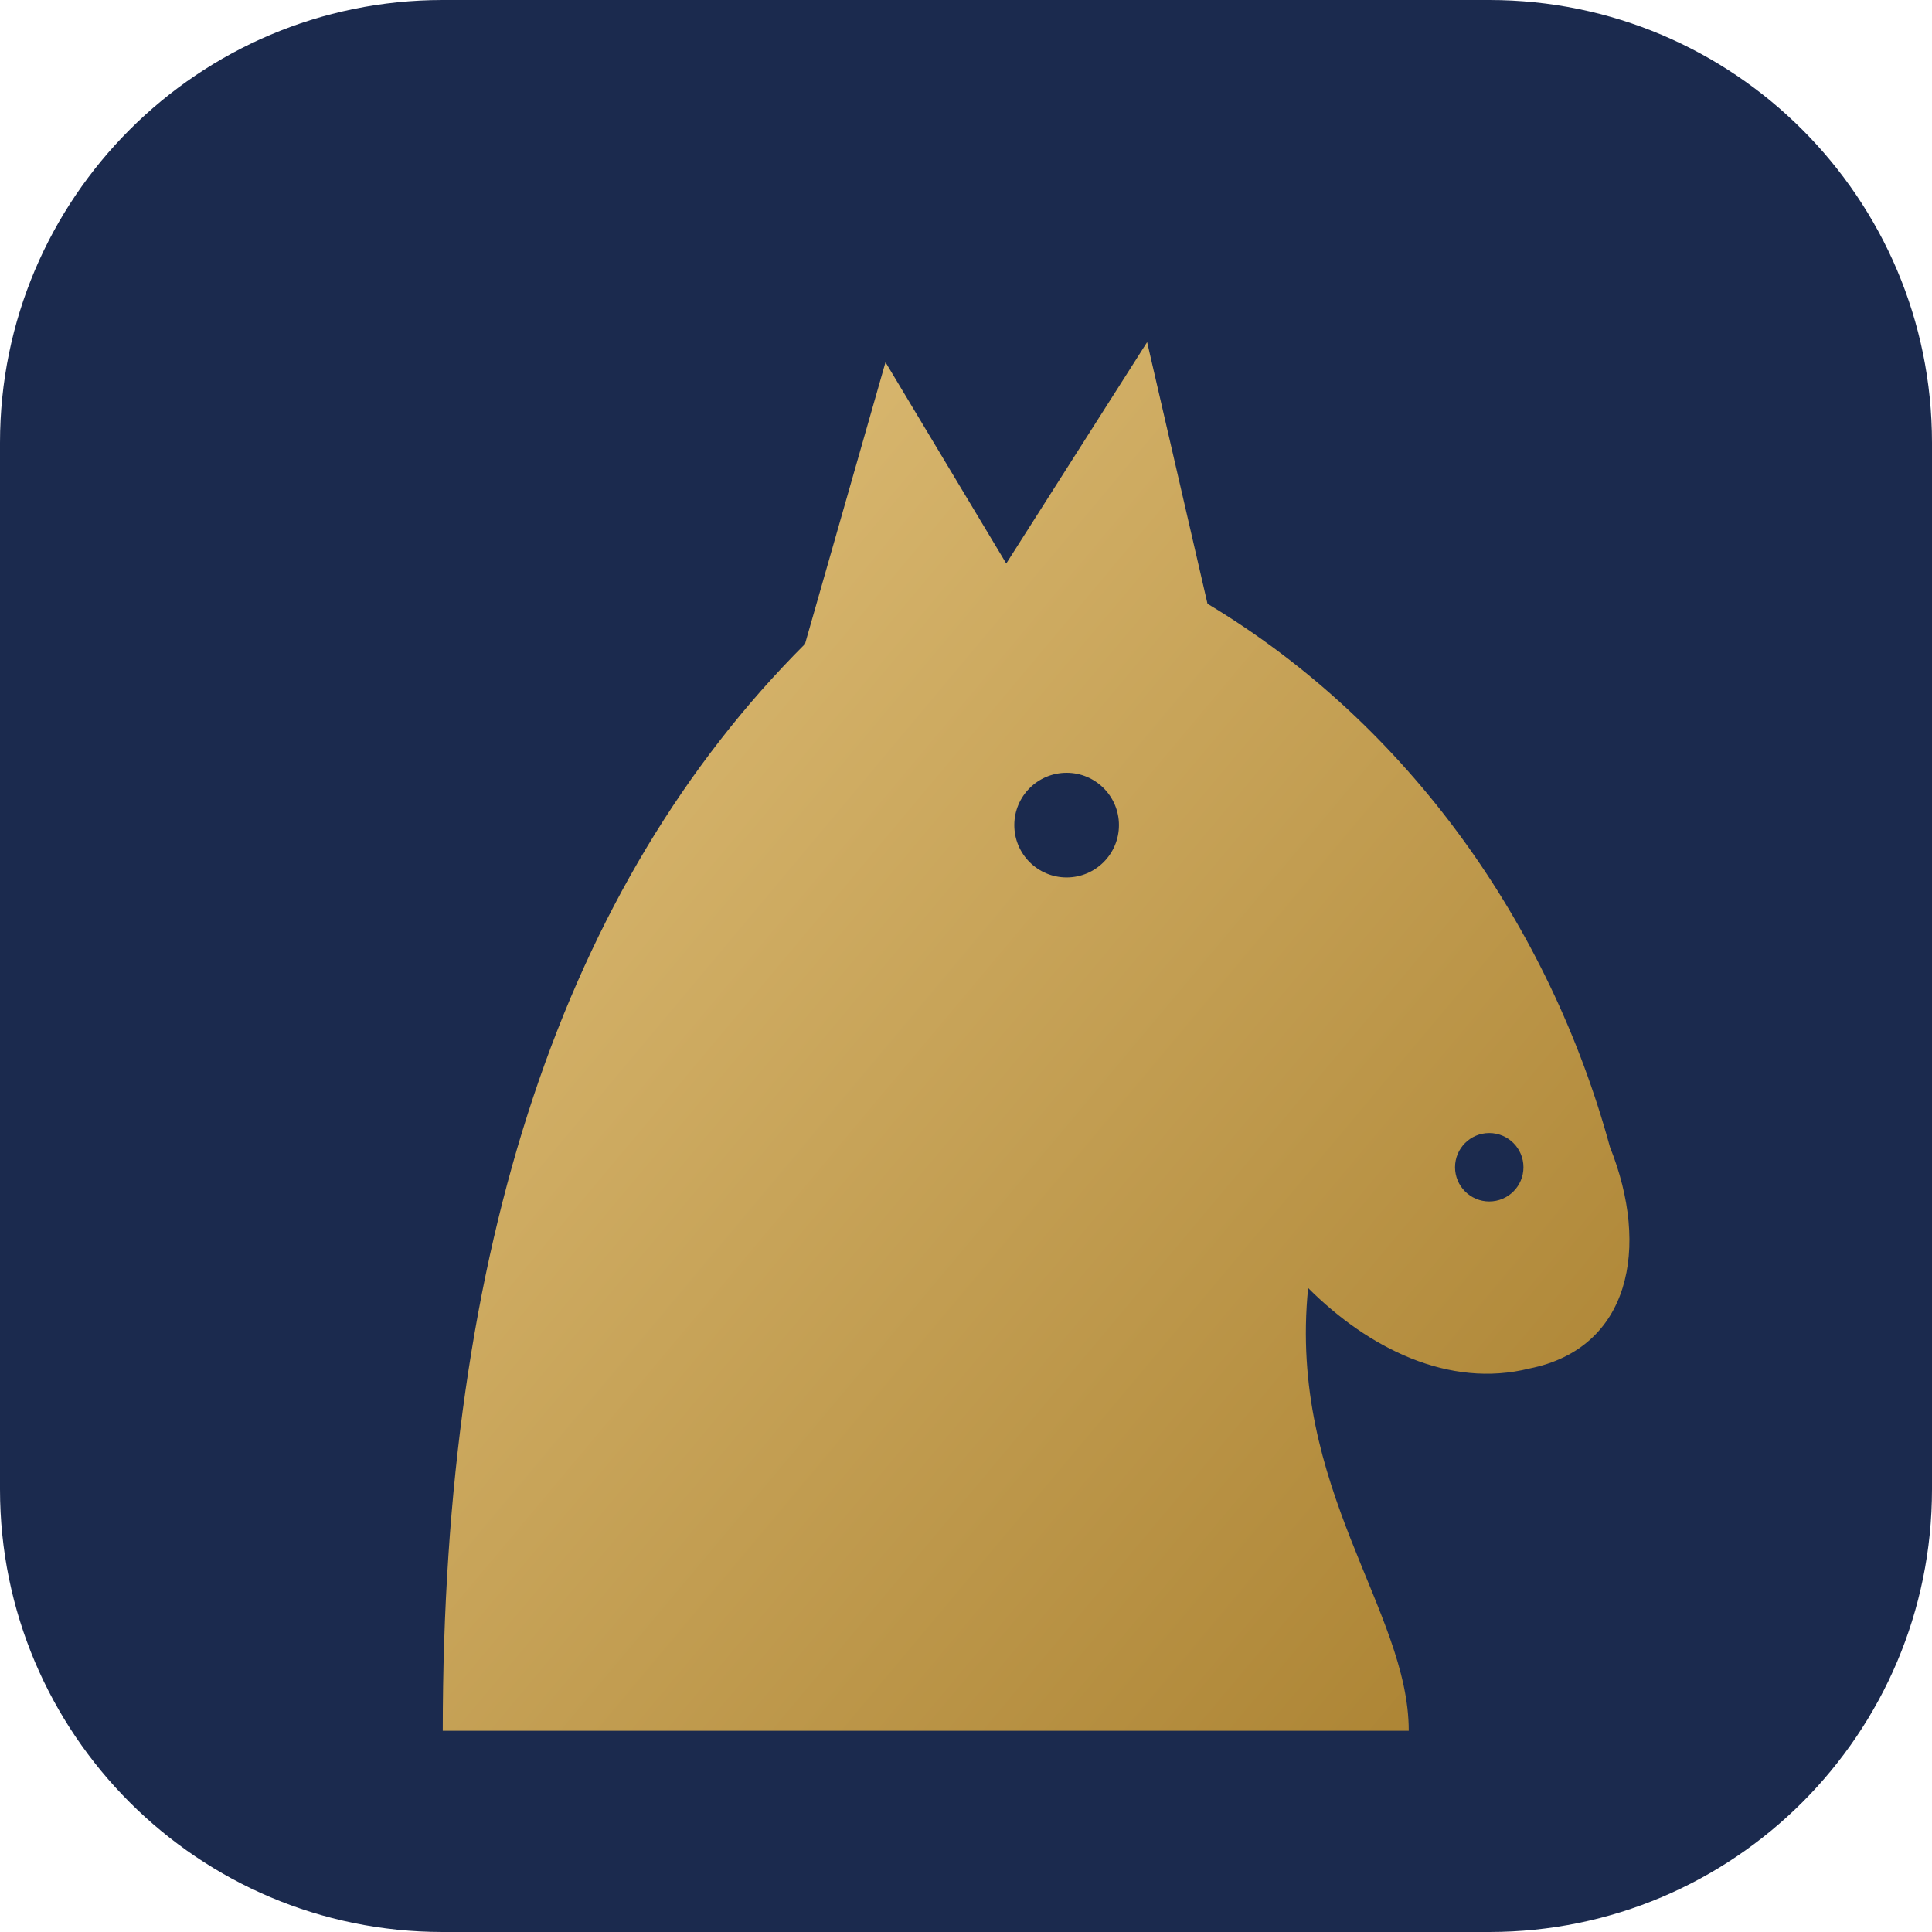
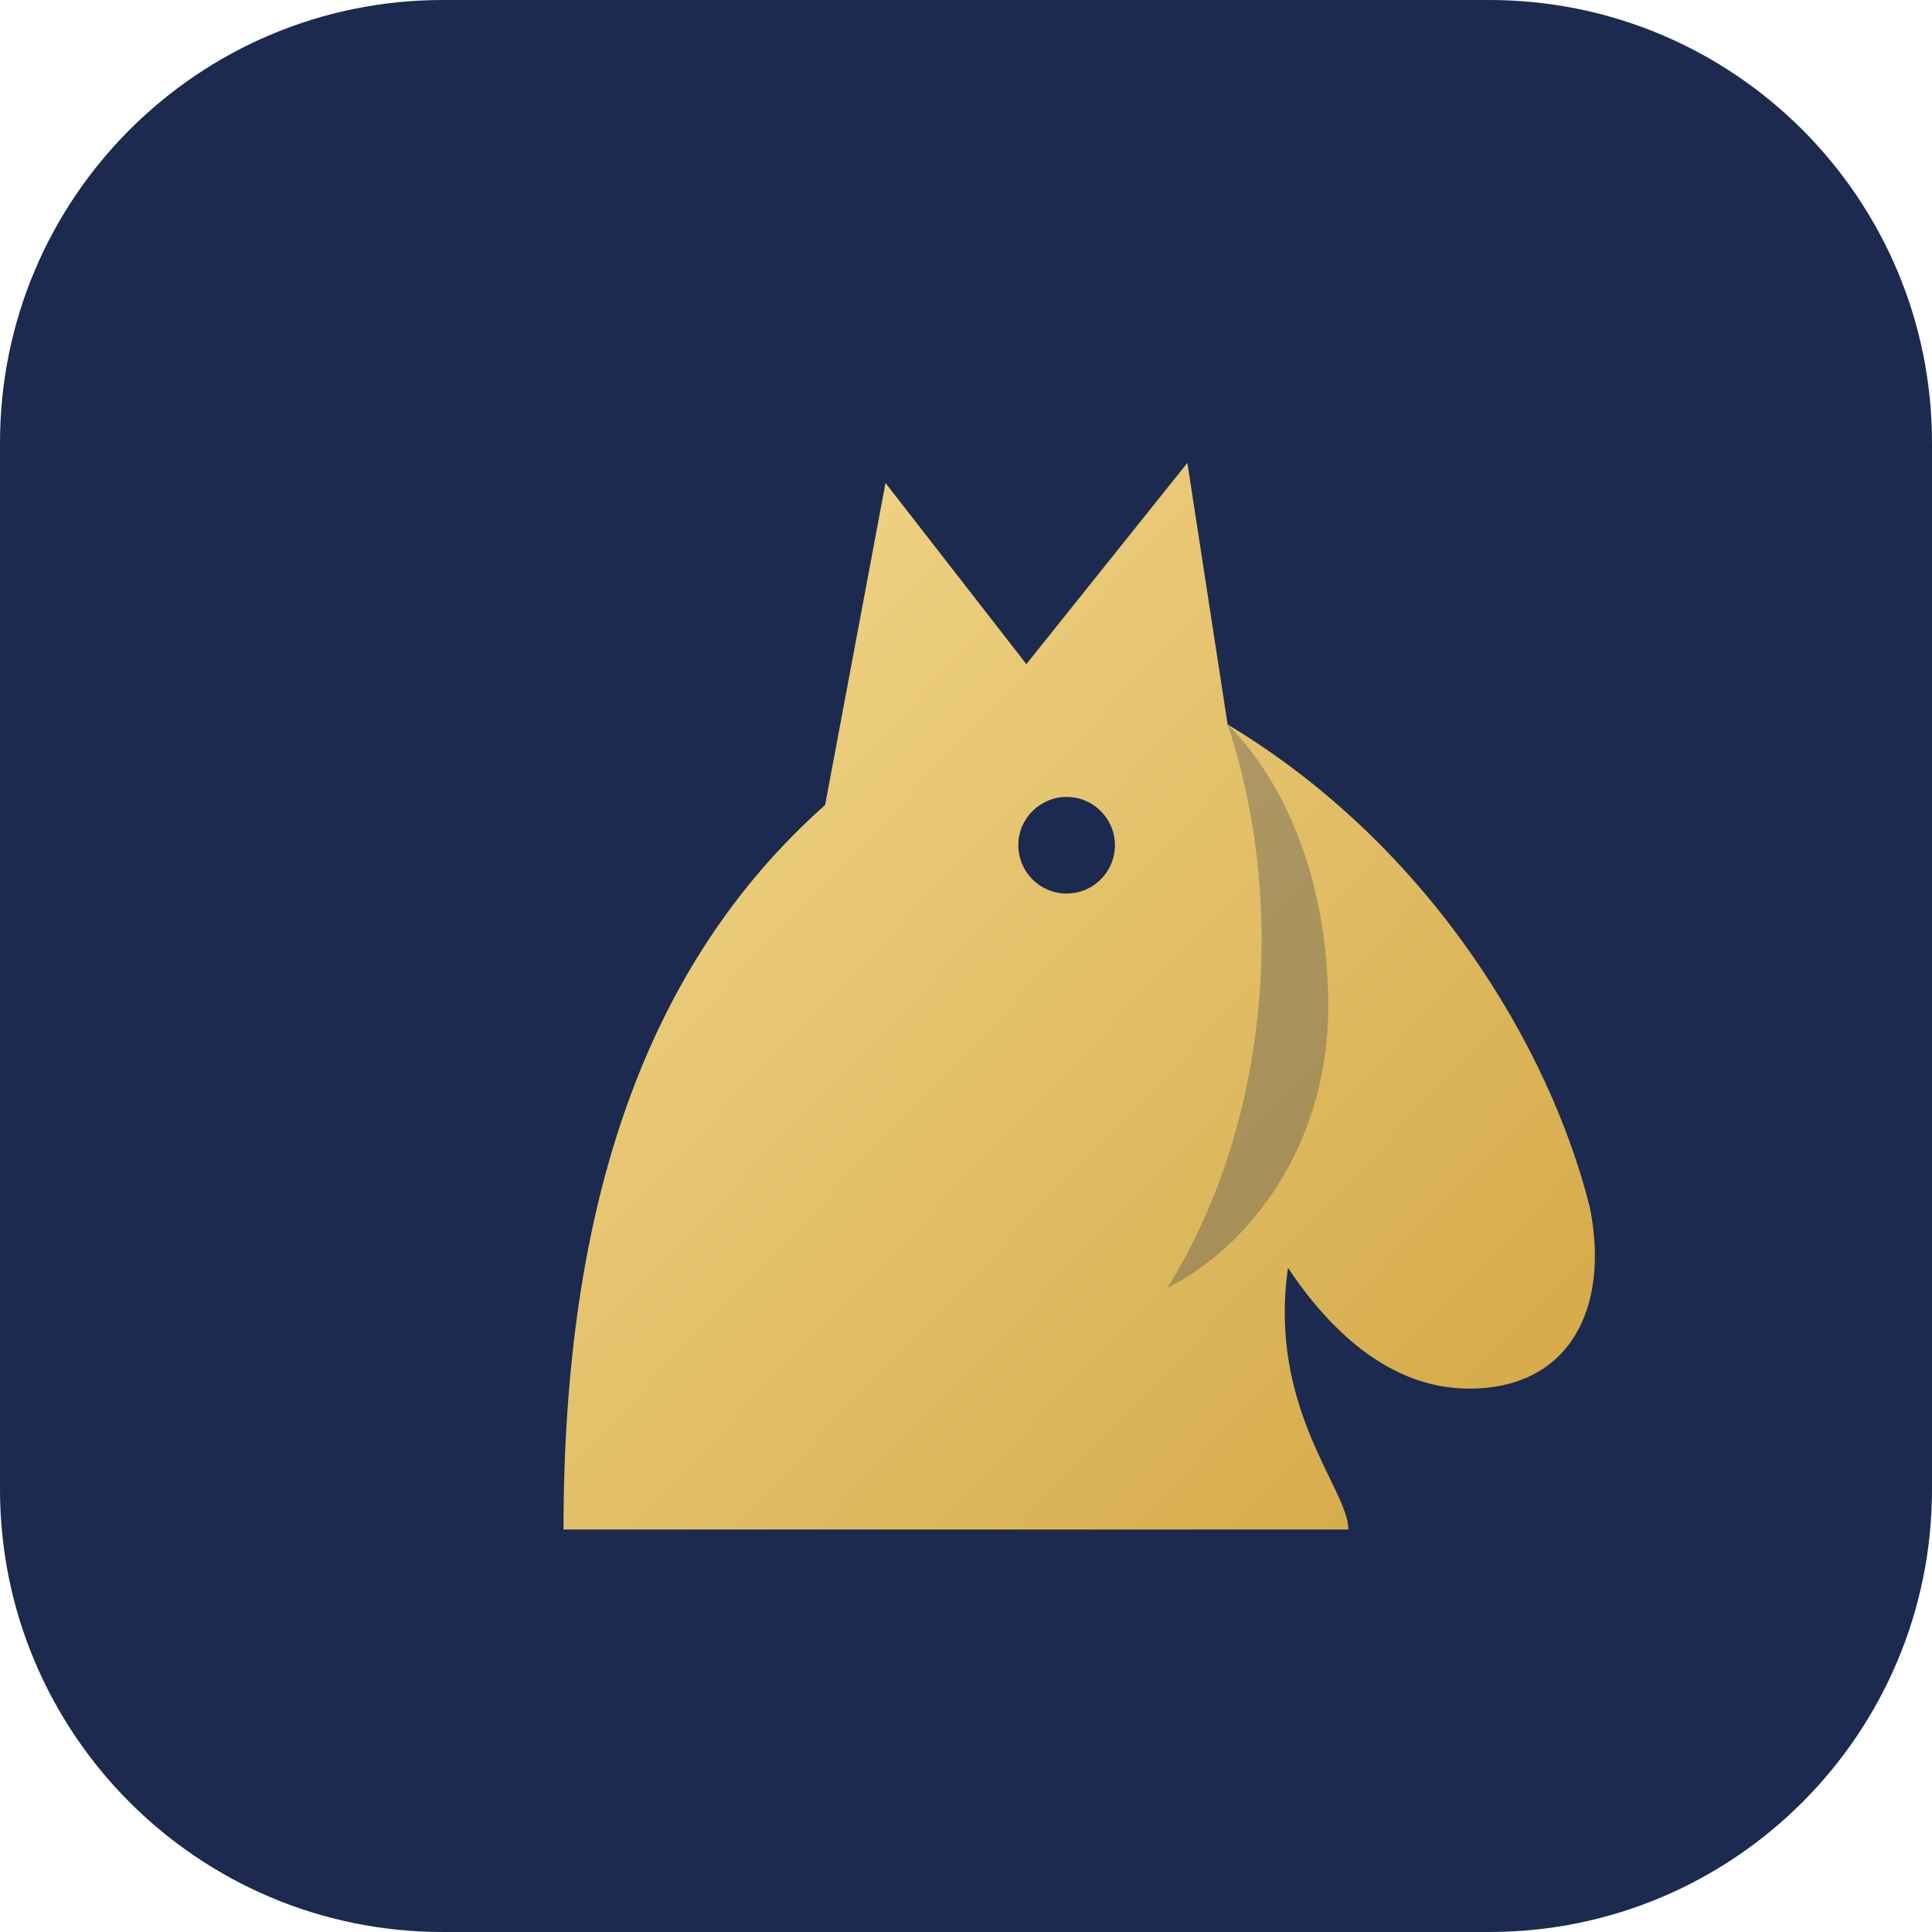
<svg xmlns="http://www.w3.org/2000/svg" viewBox="0 0 96 96" role="img" aria-label="Jinhua gold horse head badge">
  <defs>
    <linearGradient id="gold" x1="0" y1="0" x2="1" y2="1">
-       <stop offset="0" stop-color="#E2C27C" />
-       <stop offset="1" stop-color="#A87F2E" />
+       <stop offset="0" stop-color="#F3D98E" />
+       <stop offset="1" stop-color="#D2A643" />
    </linearGradient>
  </defs>
  <rect width="96" height="96" rx="22" fill="#1B2A4E" />
-   <path fill="url(#gold)" d="M22 86 C22 62 28 44 40 32 L44 18 L50 28 L57 17 L60 30 C70 36 77 46 80 57 C82 62 81 67 76 68 C72 69 68 67 65 64 C64 74 70 80 70 86 Z" />
-   <circle cx="53" cy="41" r="2.6" fill="#1B2A4E" />
-   <circle cx="74" cy="58" r="1.7" fill="#1B2A4E" />
+   <path fill="url(#gold)" d="M28 76 C28 60 32 48 41 40 L44 24 L51 33 L59 23 L61 36 C71 42 77 52 79 60 C80 65 78 69 73 69 C69 69 66 66 64 63 C63 70 67 74 67 76 Z" />
+   <path fill="#1B2A4E" opacity=".28" d="M61 36 C64 45 63 56 58 64 C62 62 66 57 66 50 C66 44 64 39 61 36 Z" />
+   <circle cx="53" cy="42" r="2.4" fill="#1B2A4E" />
</svg>
